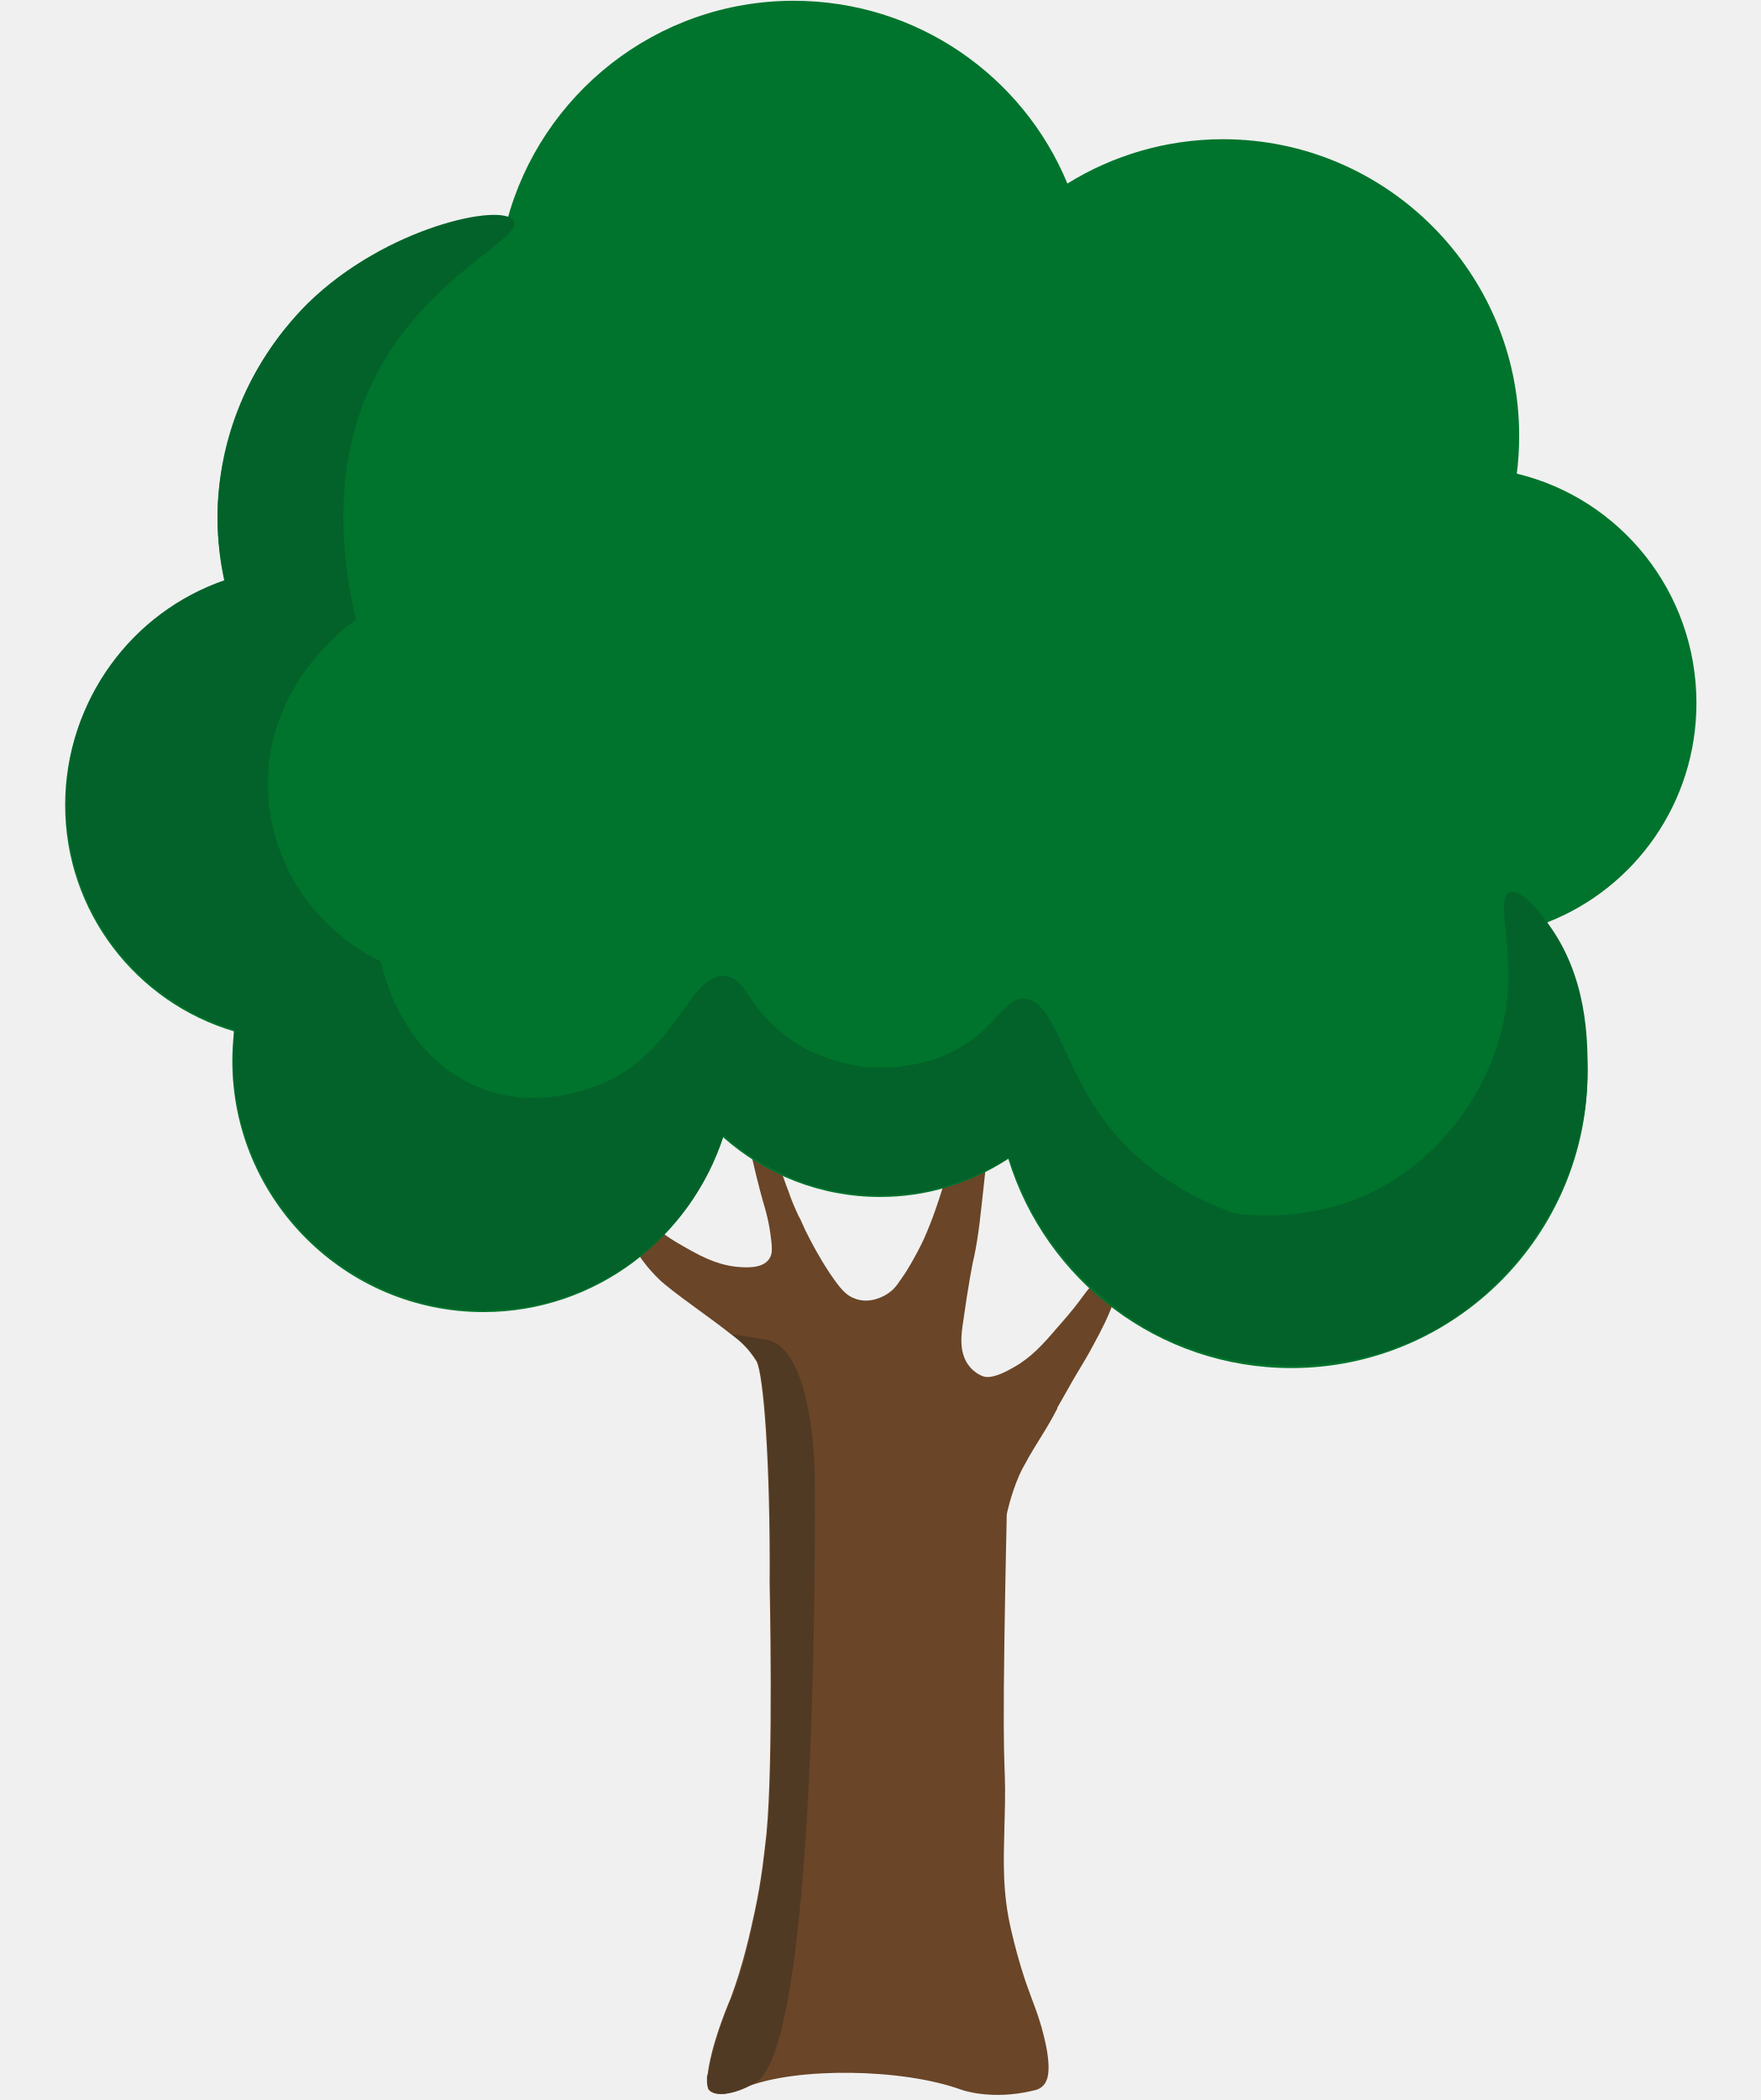
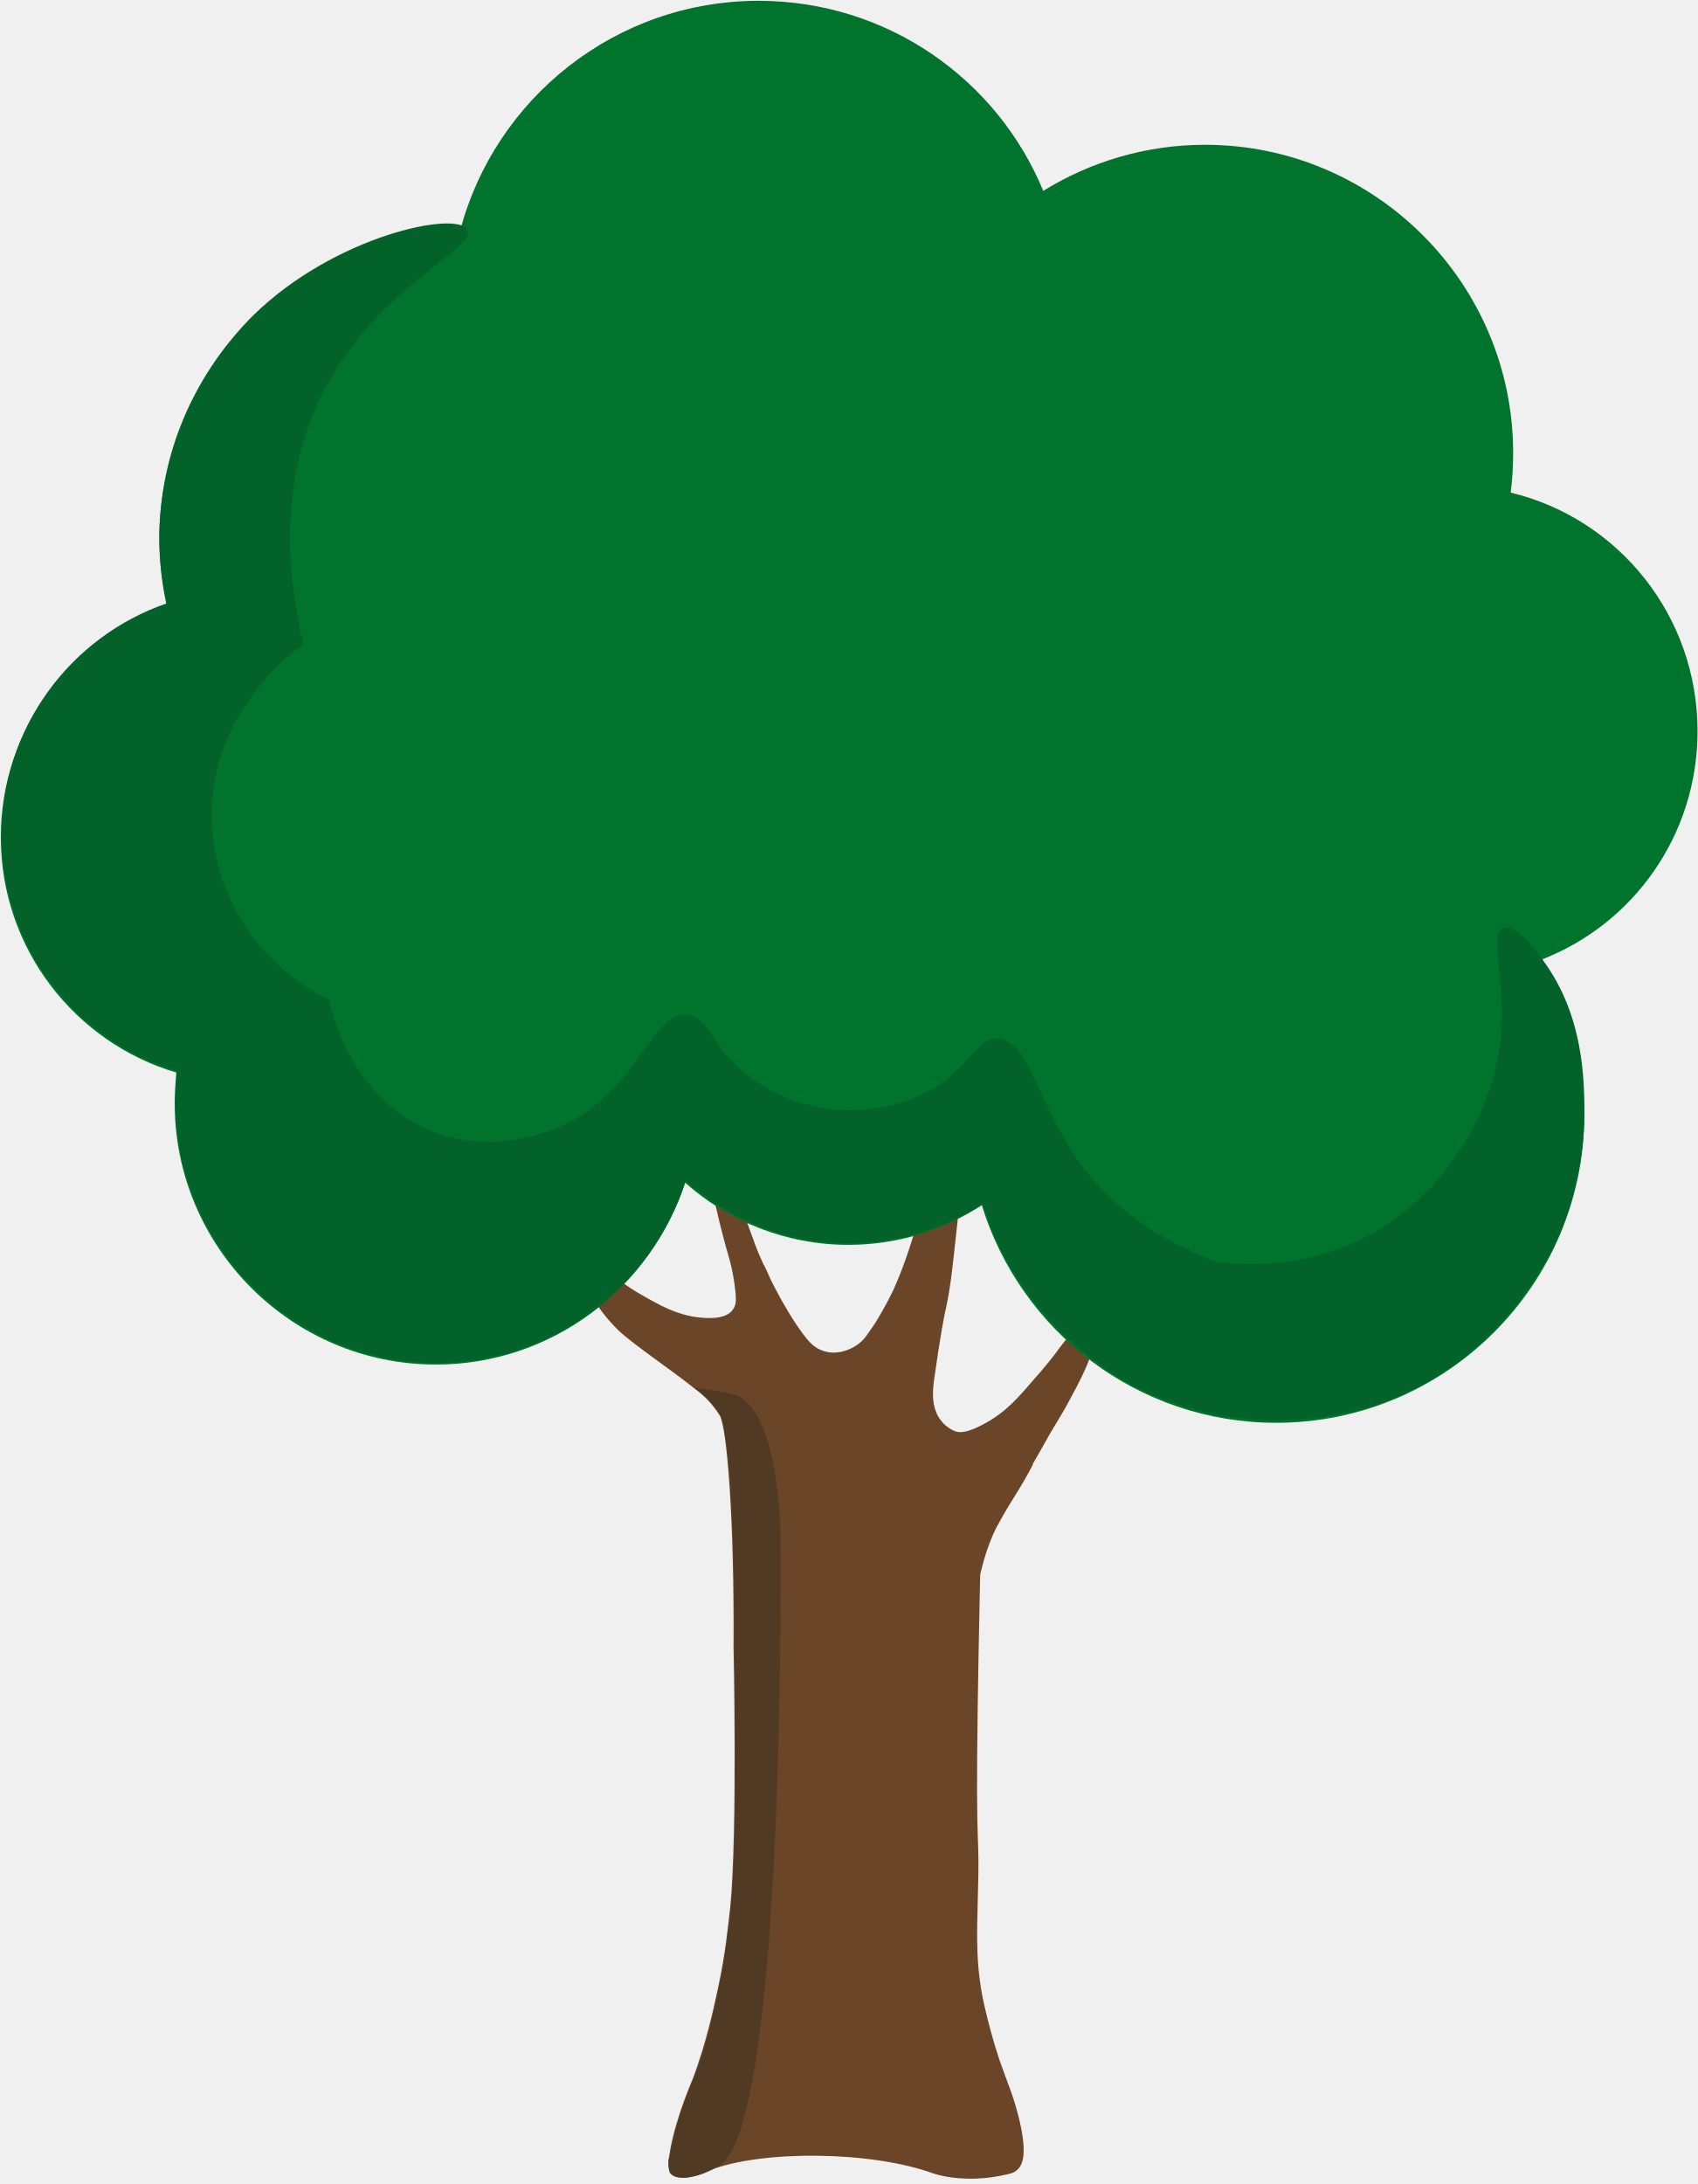
- <svg xmlns="http://www.w3.org/2000/svg" width="52" height="62" viewBox="0 0 220 283" fill="none">
+ <svg xmlns="http://www.w3.org/2000/svg" viewBox="0 0 220 283" fill="none">
  <g clip-path="url(#clip0_201_573)">
    <path d="M86.679 279.848C87.099 275.969 88.985 271.253 89.824 269.262C91.501 264.755 92.444 260.457 93.073 257.523C94.016 253.121 94.331 249.767 94.645 247.041C95.588 237.189 95.064 213.502 95.064 213.397C95.169 196.941 94.226 185.098 93.282 183.421C92.758 182.582 92.13 181.848 92.13 181.848C91.396 181.01 90.767 180.486 89.928 179.857C87.203 177.656 81.753 173.988 80.076 172.311C79.133 171.367 77.037 169.271 75.779 165.812C73.892 160.991 74.416 155.646 74.941 155.541C75.465 155.436 75.465 160.152 78.609 164.135C80.076 166.022 81.648 166.965 84.478 168.537C87.623 170.319 89.614 170.634 90.872 170.738C92.13 170.843 94.436 170.948 95.169 169.376C95.484 168.747 95.379 167.804 95.169 166.232C94.855 164.03 94.331 162.458 94.121 161.725C94.121 161.725 93.492 159.524 92.654 155.855C91.815 152.396 91.815 149.671 91.71 146.737C91.606 141.496 92.025 135.941 92.549 135.941C92.863 135.941 92.968 138.247 93.911 144.745C94.855 151.663 95.169 153.34 95.798 155.331C96.427 157.323 97.475 160.257 97.58 160.467C97.999 161.725 98.418 162.668 98.942 163.821C99.152 164.135 99.466 164.869 99.886 165.812C100.724 167.489 101.772 169.481 103.24 171.682C104.602 173.673 105.336 174.512 106.384 174.931C108.795 175.979 111.101 174.302 111.31 174.092C112.044 173.568 112.463 172.835 113.406 171.472C113.721 170.948 114.664 169.481 115.817 167.07C117.075 164.24 117.808 161.934 118.333 160.257C118.752 158.685 119.171 157.532 119.381 155.96C119.485 155.121 119.695 154.178 120.01 150.615C120.429 145.898 120.324 145.06 120.743 144.85C121.582 144.535 123.259 147.051 124.097 149.881C124.516 151.348 124.726 153.025 123.992 159.209C123.468 164.03 123.259 166.336 122.63 169.376C122.42 170.11 121.791 173.568 121.162 178.075C120.848 180.067 120.743 181.639 121.372 183.106C122.211 184.993 123.888 185.517 123.992 185.517C124.412 185.622 125.46 185.727 127.975 184.259C130.386 182.897 131.958 181.115 133.845 178.914C135.731 176.818 136.884 175.245 136.884 175.245C137.723 174.092 138.142 173.568 138.98 172.625C139.819 171.787 141.601 169.9 142.23 170.424C142.963 171.053 141.706 174.407 141.391 175.56C140.657 177.551 139.924 179.019 138.666 181.324C137.828 182.897 137.723 183.001 136.046 185.831C134.998 187.718 134.369 188.766 133.845 189.709C133.845 189.814 133.845 189.709 133.845 189.814C132.168 193.063 131.015 194.426 129.338 197.57C129.023 198.094 128.919 198.409 128.709 198.828C127.556 201.448 127.032 204.069 127.032 204.069C127.032 204.069 126.822 213.502 126.717 220.838C126.403 242.325 127.032 236.141 126.717 246.203C126.613 250.71 126.403 255.007 127.661 260.248C128.604 264.335 129.652 267.27 129.652 267.27C130.596 269.995 131.224 271.253 131.958 274.083C133.216 279.009 132.482 280.267 132.168 280.791C131.644 281.525 131.015 281.629 130.596 281.734C124.936 283.097 120.953 281.629 120.953 281.629C112.882 278.695 98.733 278.59 92.025 281.21C91.082 281.629 87.832 282.992 86.784 281.525C86.575 280.791 86.575 280.162 86.679 279.848Z" fill="#6A4527" />
    <path d="M220 94.75C220 79.762 209.728 67.184 195.788 63.83C195.998 62.153 196.103 60.476 196.103 58.695C196.103 36.684 178.18 18.761 156.17 18.761C148.518 18.761 141.286 20.962 135.207 24.736C129.233 10.272 114.979 0.105 98.314 0.105C79.762 0.105 64.145 12.787 59.638 29.871C38.047 30.395 20.648 48.004 20.648 69.805C20.648 72.739 20.962 75.569 21.591 78.399C9.119 82.697 0.105 94.54 0.105 108.48C0.105 122.944 9.747 135.102 22.849 138.98C22.744 140.238 22.639 141.601 22.639 142.963C22.639 161.62 37.837 176.818 56.494 176.818C71.587 176.818 84.374 166.86 88.776 153.235C94.435 158.266 101.877 161.305 109.948 161.305C116.341 161.305 122.211 159.419 127.242 156.17C132.273 172.52 147.47 184.364 165.393 184.364C187.404 184.364 205.326 166.441 205.326 144.431C205.326 137.094 203.335 130.281 199.876 124.307C211.72 119.695 220 108.166 220 94.75Z" fill="#00742C" />
    <path d="M199.876 124.307C198.933 123.049 196.417 119.695 194.845 120.219C192.959 120.953 195.16 127.137 194.531 134.159C193.692 143.592 187.928 153.759 178.704 159.314C170.214 164.45 161.41 164.03 157.637 163.506C152.082 161.41 145.374 157.847 140.448 151.348C134.474 143.487 133.53 134.788 129.338 134.578C126.717 134.474 125.879 138.037 121.058 140.972C116.446 143.802 111.415 144.011 108.061 143.802C104.917 143.383 100.619 142.334 96.846 139.295C92.025 135.522 92.025 131.958 89.195 131.539C84.478 130.91 83.011 140.657 73.683 145.479C72.844 145.898 64.459 150.091 55.865 146.527C45.279 142.23 42.868 130.491 42.658 129.547C33.749 125.25 27.88 116.446 27.461 106.698C26.832 92.13 38.676 83.954 39.304 83.535C37.103 73.997 36.265 62.153 41.715 51.148C48.633 37.208 61.944 32.177 60.581 29.767C59.219 27.251 43.392 30.5 32.806 40.877C31.444 42.239 27.985 45.803 25.155 51.358C20.962 59.638 20.648 67.184 20.648 69.595C20.648 73.159 21.172 76.093 21.591 78.19C9.119 82.487 0.21 94.331 0.21 108.271C0.21 122.735 9.852 134.893 22.954 138.771C22.849 140.029 22.744 141.391 22.744 142.754C22.744 161.41 37.942 176.608 56.598 176.608C71.691 176.608 84.478 166.651 88.88 153.025C94.54 158.056 101.877 161.096 110.052 161.096C116.446 161.096 122.42 159.209 127.346 155.96C128.08 158.266 129.233 161.305 131.224 164.659C136.36 173.149 143.278 177.446 145.374 178.704C147.68 180.067 155.017 184.05 165.393 184.05C168.957 184.05 179.019 183.63 188.347 176.922C193.692 173.149 196.941 168.642 198.094 166.965C200.715 163.192 202.077 160.048 202.392 159.209C202.601 158.58 203.754 155.855 204.488 152.187C204.907 150.3 205.326 147.575 205.326 144.116C205.326 140.238 205.326 131.539 199.876 124.307Z" fill="#03622A" />
    <path d="M86.679 279.743C86.679 279.638 86.679 279.638 86.784 279.428C86.784 279.428 86.784 279.219 86.889 279.009C86.994 278.066 87.203 277.332 87.203 277.332C87.308 277.122 87.413 276.598 87.623 275.76C88.042 274.293 88.356 273.244 88.566 272.825C89.195 270.939 89.824 269.471 89.929 269.262C91.606 265.384 92.863 258.99 93.178 257.523C94.121 253.121 94.436 249.767 94.75 247.041C95.693 237.189 95.169 213.502 95.169 213.397C95.274 196.941 94.331 185.098 93.387 183.421C92.863 182.582 92.234 181.849 92.234 181.849C91.501 181.01 90.872 180.486 90.033 179.857H89.929C89.929 179.752 93.911 180.381 95.169 180.696C100.934 182.582 101.143 198.304 101.143 198.514C101.143 198.514 101.982 274.921 93.282 280.581C92.758 280.896 92.13 281.21 92.13 281.21C92.13 281.21 90.767 281.944 89.195 282.153C89.195 282.153 88.776 282.258 88.252 282.153C88.252 282.153 87.937 282.153 87.623 282.049C87.518 282.049 87.413 281.944 87.413 281.944C87.413 281.944 87.308 281.839 87.203 281.839C87.099 281.734 86.994 281.734 86.889 281.525C86.889 281.525 86.889 281.42 86.784 281.315C86.679 281 86.679 280.791 86.679 280.372C86.679 280.267 86.679 280.162 86.679 280.057C86.575 280.057 86.575 279.952 86.679 279.743Z" fill="#503A23" />
  </g>
  <defs>
    <clipPath id="clip0_201_573">
      <rect width="220" height="282.258" fill="white" />
    </clipPath>
  </defs>
</svg>
